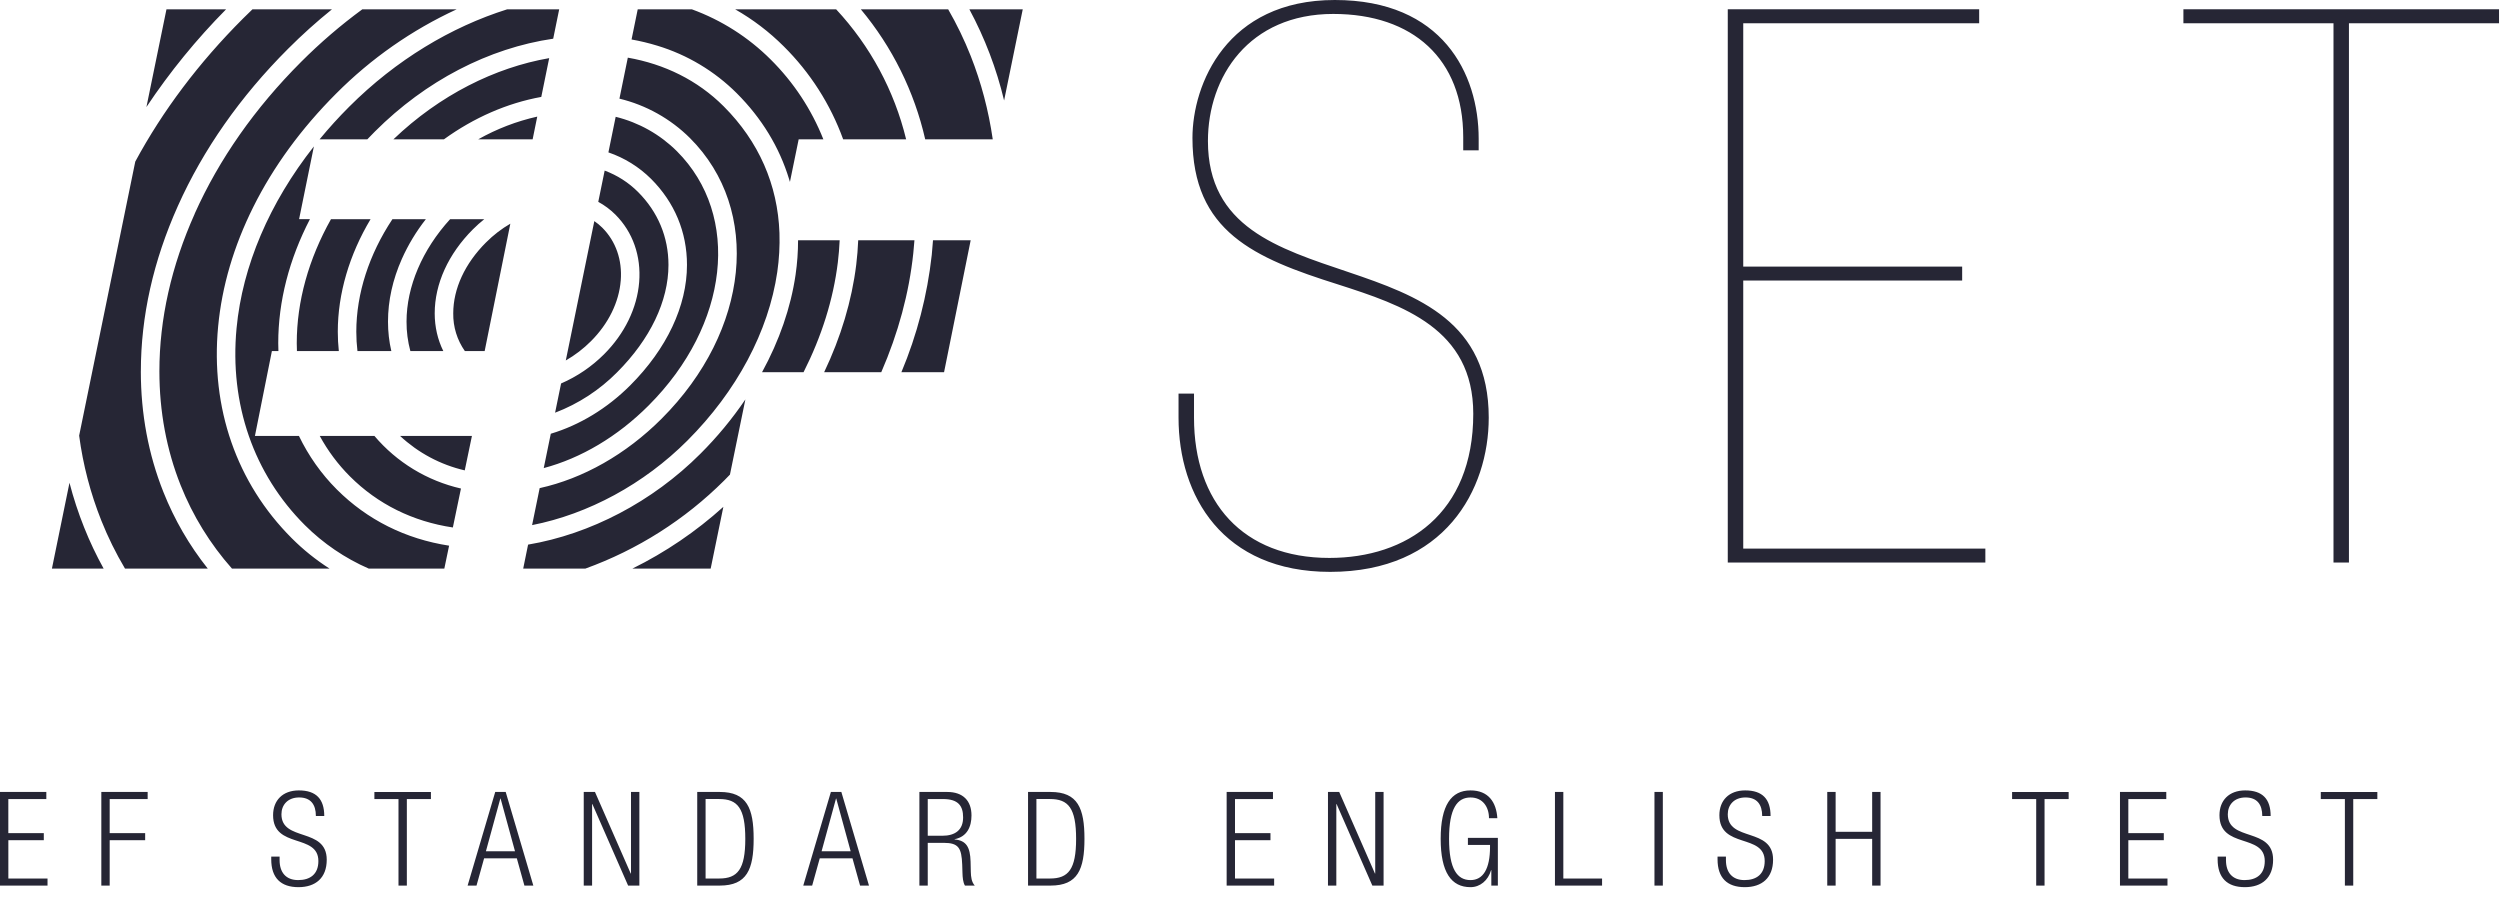
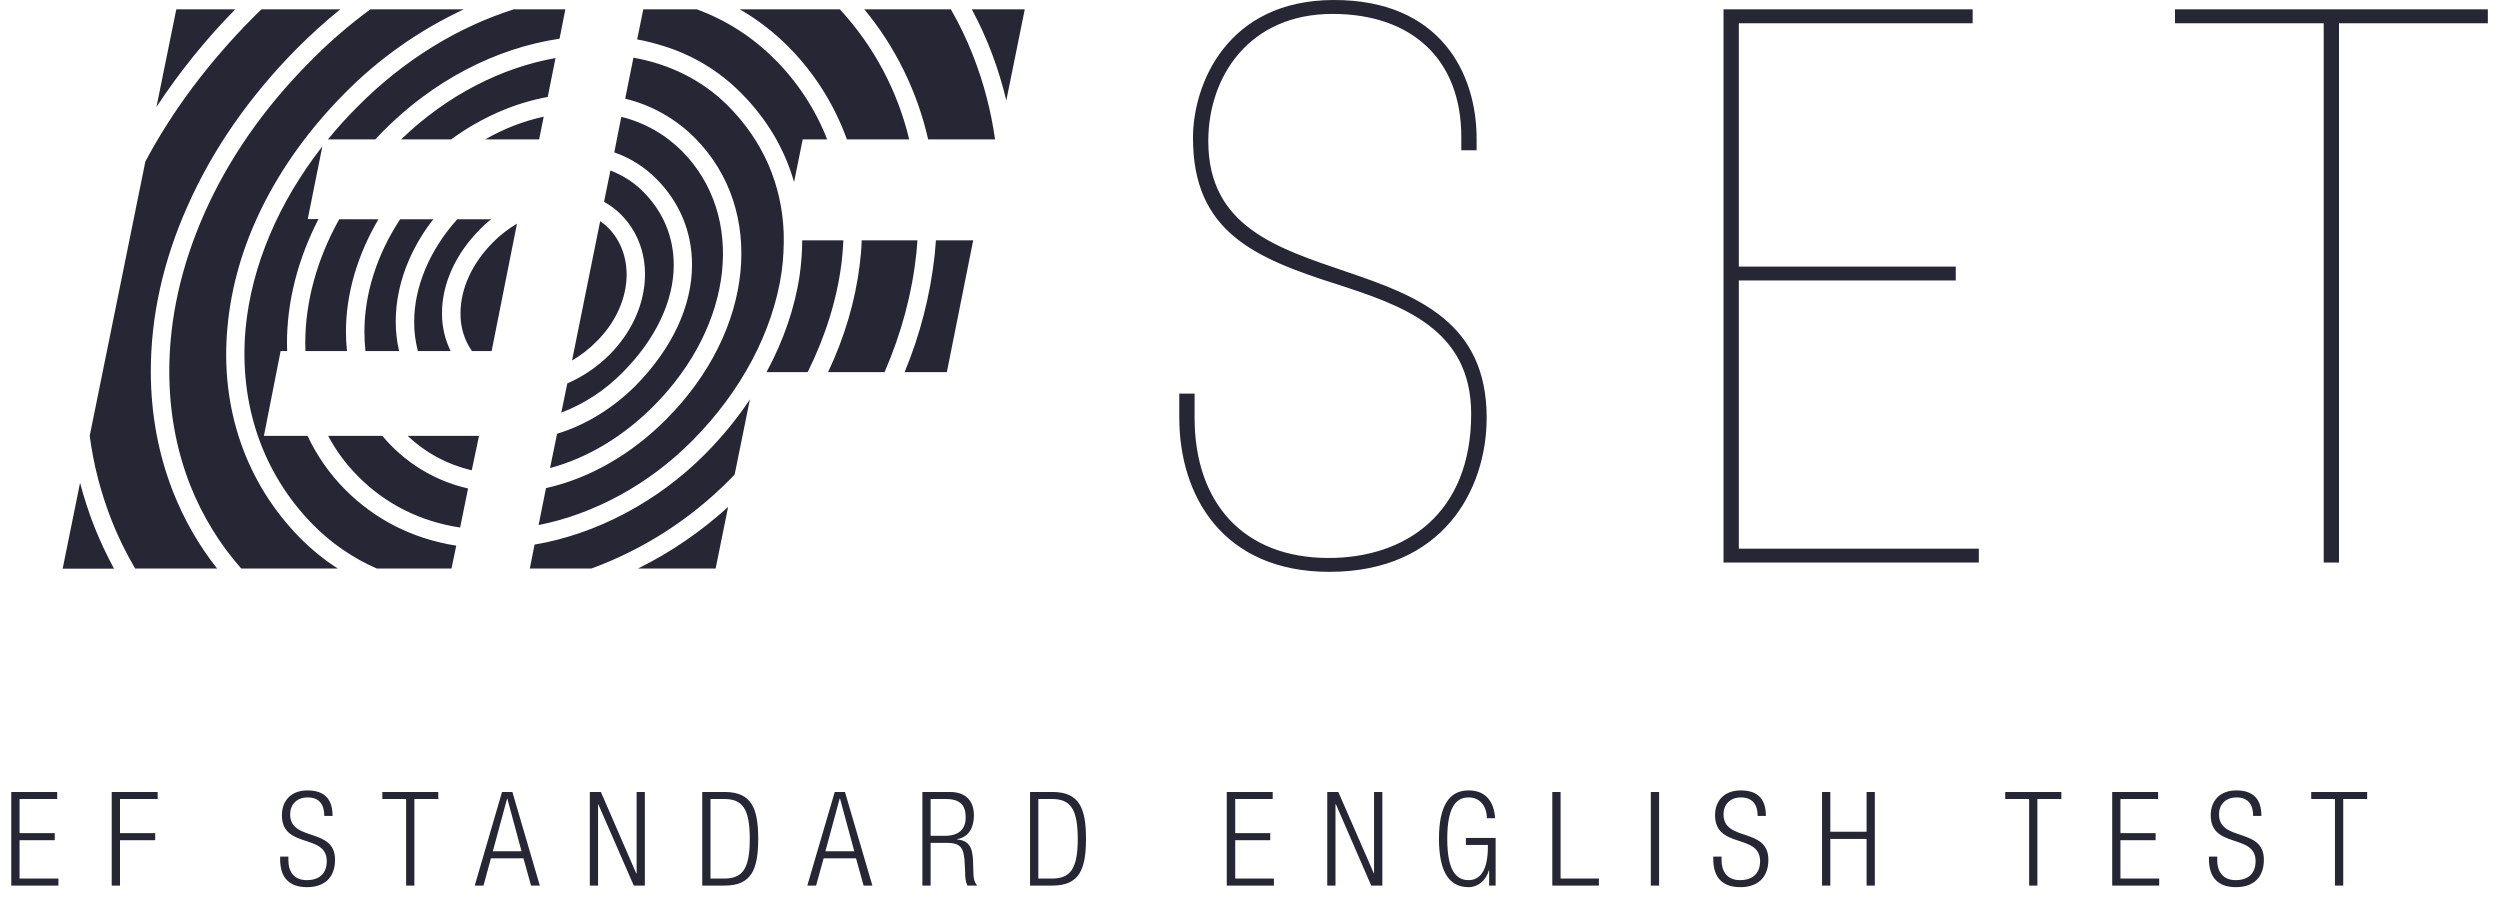
- <svg xmlns="http://www.w3.org/2000/svg" width="111" height="40" viewBox="0 0 111 40">
-   <path fill="#262635" fill-rule="evenodd" d="M52.327 18.544c0 3.475 1.957 6.847 6.732 6.847 5.083 0 7.041-3.647 7.041-6.847 0-8.498-12.468-4.645-12.468-12.282 0-2.856 1.82-5.643 5.565-5.643 3.537 0 5.77 1.996 5.77 5.47v.586h.686v-.517C65.653 3.268 64.04 0 59.265 0c-4.808 0-6.32 3.75-6.32 6.124 0 4.163 2.748 5.333 6.457 6.503 2.885.928 6.011 1.96 6.011 5.745 0 4.438-2.954 6.4-6.389 6.4-3.846 0-6.01-2.478-6.01-6.228v-1.067h-.687v1.067zm24.386 6.434H88.15v-.62H77.4V12.456h9.72v-.62H77.4V1.032h10.475v-.62H76.713v24.566zm26.894 0V1.032h-6.664v-.62h14.014v.62h-6.664v23.946h-.686zM7.39.414h2.648a29.122 29.122 0 0 0-3.537 4.338l.89-4.338zm1.256 9.07c1.084-2.42 2.674-4.686 4.724-6.737A23.397 23.397 0 0 1 16.088.413h4.19A18.449 18.449 0 0 0 14.92 4.16c-1.543 1.545-2.78 3.236-3.675 5.032-.867 1.738-1.392 3.523-1.56 5.306-.342 3.612.82 6.95 3.27 9.4.508.509 1.07.96 1.677 1.348H10.3a12.606 12.606 0 0 1-2.28-3.702c-.626-1.574-.943-3.275-.943-5.058 0-2.318.53-4.676 1.571-7zm-2.393 7.002c0 1.887.337 3.692 1.002 5.36a13.408 13.408 0 0 0 1.97 3.4H5.55c-.404-.681-.755-1.391-1.05-2.13a15.8 15.8 0 0 1-.986-3.774L6.006 7.175c1.219-2.26 2.821-4.389 4.78-6.348.14-.138.281-.277.423-.413h3.53a24.344 24.344 0 0 0-1.949 1.753c-2.121 2.12-3.768 4.47-4.893 6.981-1.09 2.431-1.643 4.901-1.643 7.338zm21.144.046a7.761 7.761 0 0 1-2.751 1.792l.266-1.298a6.16 6.16 0 0 0 1.907-1.295c.915-.915 1.468-2.053 1.56-3.204.093-1.16-.281-2.224-1.056-2.999a3.339 3.339 0 0 0-.76-.566l.284-1.388c.56.21 1.06.528 1.481.949.884.885 1.352 2.004 1.352 3.239 0 1.604-.811 3.298-2.283 4.77zm.163-4.071c-.076.957-.545 1.912-1.322 2.688a5.327 5.327 0 0 1-1.117.856l1.267-6.188c.127.086.244.184.353.292.602.601.893 1.436.82 2.352zm2.942-.7c0-1.457-.551-2.777-1.594-3.819a4.967 4.967 0 0 0-1.895-1.176l.323-1.58a5.823 5.823 0 0 1 2.718 1.528c2.86 2.861 2.32 7.716-1.259 11.293-1.378 1.38-3.004 2.338-4.653 2.776l.313-1.525c1.28-.384 2.5-1.122 3.523-2.144 1.628-1.628 2.524-3.53 2.524-5.352zM3.737 23.422c.25.628.54 1.237.865 1.825H2.305l.78-3.812c.176.677.393 1.34.652 1.987zM14.191 6.185c.407-.495.844-.977 1.312-1.445 2.09-2.089 4.532-3.543 7.015-4.326h2.31l-.266 1.304c-2.868.419-5.662 1.87-7.911 4.117-.116.116-.23.233-.341.35h-2.12zm15.186 12.404c3.91-3.91 4.452-9.264 1.26-12.456a6.658 6.658 0 0 0-3.134-1.753l.372-1.82c1.619.284 3.092.997 4.256 2.161 1.56 1.56 2.4 3.48 2.477 5.623a9.854 9.854 0 0 1-.097 1.733c-.385 2.638-1.802 5.297-3.994 7.488-1.933 1.933-4.403 3.26-6.892 3.75l.336-1.642c1.923-.424 3.828-1.495 5.416-3.084zm-7.874-8.858c-.175.139-.344.29-.505.451-1.094 1.095-1.697 2.42-1.697 3.731 0 .599.132 1.169.382 1.674H18.22a4.925 4.925 0 0 1-.17-1.306c0-1.557.701-3.198 1.936-4.55h1.517zm2.351-4.554l-.205 1.008h-2.414a9.601 9.601 0 0 1 2.62-1.008zm8.858-1.037a8.479 8.479 0 0 0-3.526-2.111 9.752 9.752 0 0 0-1.145-.276l.274-1.34h2.402a9.615 9.615 0 0 1 3.497 2.225 10.385 10.385 0 0 1 2.343 3.547h-1.096l-.388 1.892-.037-.123c-.434-1.424-1.216-2.706-2.324-3.814zm4.724 2.045a11.169 11.169 0 0 0-2.64-4.129A10.17 10.17 0 0 0 32.641.414h4.484a12.958 12.958 0 0 1 3.107 5.771h-2.797zM24.033 4.303c-1.513.274-2.992.921-4.321 1.882h-2.243c2.058-1.969 4.513-3.186 6.915-3.604l-.351 1.722zm-3.08 15.056l-.318 1.526a6.292 6.292 0 0 1-2.873-1.531H20.955l-.002.005zm-7.777-4.123c0-1.856.526-3.734 1.52-5.505h1.758c-.942 1.574-1.456 3.305-1.456 4.997 0 .292.016.577.046.86h-1.86a10.579 10.579 0 0 1-.008-.352zm7.291 6.454l-.36 1.73c-1.776-.265-3.337-1.036-4.57-2.269a7.832 7.832 0 0 1-1.341-1.797h2.427a7.114 7.114 0 0 0 3.845 2.337zm-9.964-7.116c.262-2.771 1.464-5.574 3.434-8.073l-.657 3.228h.482c-.922 1.778-1.408 3.65-1.408 5.506 0 .119.004.236.008.352h-.29l-.753 3.767h1.953c.424.88.989 1.684 1.683 2.378 1.351 1.35 3.053 2.198 4.985 2.496l-.212 1.018h-3.355a9.286 9.286 0 0 1-2.837-1.93c-2.274-2.274-3.35-5.378-3.033-8.742zm5.317.154c0-1.696.57-3.44 1.604-4.997h1.485a8.388 8.388 0 0 0-1.066 1.764c-.409.92-.616 1.858-.616 2.786 0 .449.05.887.148 1.306h-1.504a7.232 7.232 0 0 1-.051-.859zm7.627 9.453c2.76-.466 5.52-1.901 7.652-4.035a16.42 16.42 0 0 0 1.996-2.412l-.685 3.338c-.085.087-.17.177-.258.264a16.846 16.846 0 0 1-6.162 3.91h-2.76l.217-1.065zm8.107 1.064H28.08a17.756 17.756 0 0 0 4.037-2.741l-.563 2.741zm5.727-14.576c-.015.326-.041.653-.081.981-.201 1.642-.72 3.29-1.523 4.877h-1.843c.766-1.399 1.277-2.867 1.49-4.331.075-.516.11-1.025.11-1.527h1.847zM42.099.414c.382.662.717 1.354 1.002 2.074.465 1.178.791 2.415.977 3.697h-2.999A13.791 13.791 0 0 0 38.221.414H42.1zm.941 0h2.37l-.828 4.047A16.748 16.748 0 0 0 43.04.414zM41.37 11.32c.022-.218.04-.435.055-.652h1.673l-1.182 5.858h-1.894a18.767 18.767 0 0 0 1.348-5.206zm-.769-.652c-.013.19-.029.377-.05.566-.187 1.78-.67 3.562-1.423 5.292h-2.536c.743-1.557 1.228-3.17 1.425-4.777.044-.363.073-.722.087-1.08H40.6zm-19.02.095c.33-.331.695-.61 1.078-.831l-1.14 5.654h-.88a2.842 2.842 0 0 1-.515-1.674c0-1.092.517-2.21 1.457-3.15zM0 39.32v-4.157h2.057v.315H.37v1.514h1.575v.313H.371v1.701H2.11v.314H0zm4.499 0v-4.157h2.057v.315H4.87v1.514h1.575v.313H4.87v2.015h-.371zm9.898-3.09h-.372c0-.513-.232-.823-.744-.823-.506 0-.785.333-.785.746 0 1.235 2.011.565 2.011 2.02 0 .81-.5 1.217-1.255 1.217-.785 0-1.209-.413-1.209-1.234v-.122h.371v.157c0 .536.274.885.826.885.53 0 .896-.261.896-.844 0-1.24-2.012-.53-2.011-2.038 0-.652.423-1.1 1.144-1.1.774 0 1.128.39 1.128 1.135zm3.296 3.09V35.48h-1.07v-.315h2.51v.315h-1.069v3.842h-.37zm3.069 0l1.226-4.157h.465l1.227 4.157h-.396l-.337-1.21h-1.453l-.337 1.21h-.395zm.814-1.525h1.29l-.64-2.34h-.011l-.64 2.34zm4.342 1.525v-4.157h.499l1.587 3.622h.012v-3.622h.372v4.157h-.5l-1.587-3.62h-.012v3.62h-.371zm5.039 0v-4.157h1c1.209 0 1.505.722 1.505 2.079 0 1.357-.296 2.078-1.506 2.078h-.999zm.371-3.842v3.528h.605c.814 0 1.158-.407 1.158-1.759 0-1.368-.344-1.77-1.158-1.77h-.605zm4.337 3.842l1.226-4.157h.465l1.227 4.157h-.396l-.337-1.21h-1.453l-.337 1.21h-.395zm.814-1.525h1.29l-.64-2.34h-.01l-.64 2.34zm4.342 1.525v-4.157h1.238c.698 0 1.075.39 1.075 1.043 0 .5-.197.949-.75 1.054v.011c.518.047.692.338.71.984l.01.454c.007.227.03.448.175.611h-.436c-.086-.145-.104-.355-.11-.582l-.011-.35c-.03-.733-.152-.966-.826-.966h-.704v1.898h-.371zm.371-3.842v1.63h.64c.587 0 .93-.262.93-.815 0-.513-.215-.815-.89-.815h-.68zm4.453 3.842v-4.157h1c1.209 0 1.505.722 1.505 2.079 0 1.357-.296 2.078-1.505 2.078h-1zm.372-3.842v3.528h.604c.814 0 1.158-.407 1.158-1.759 0-1.368-.344-1.77-1.158-1.77h-.604zm8.446 3.842v-4.157h2.057v.315h-1.686v1.514h1.575v.313h-1.575v1.701h1.738v.314h-2.11zm4.499 0v-4.157h.499l1.587 3.622h.012v-3.622h.371v4.157h-.499l-1.587-3.62h-.012v3.62h-.371zm7.195-1.805h-.982v-.313h1.33v2.118h-.29v-.686h-.011c-.134.466-.494.756-.913.756-.855 0-1.325-.657-1.325-2.148s.47-2.148 1.325-2.148c.79 0 1.145.517 1.191 1.234h-.371c0-.501-.279-.92-.82-.92-.587 0-.953.483-.953 1.834s.366 1.834.953 1.834c.558 0 .866-.495.866-1.473v-.088zm2.883 1.805v-4.157h.372v3.843h1.72v.314H69.04zm4.418 0v-4.157h.372v4.157h-.372zm5.155-3.09h-.372c0-.513-.232-.823-.744-.823-.506 0-.785.333-.785.746 0 1.235 2.012.565 2.012 2.02 0 .81-.5 1.217-1.255 1.217-.785 0-1.21-.413-1.21-1.234v-.122h.372v.157c0 .536.273.885.825.885.53 0 .896-.261.896-.844 0-1.24-2.012-.53-2.012-2.038 0-.652.425-1.1 1.146-1.1.774 0 1.127.39 1.127 1.135zm4.511 3.09v-2.073h-1.622v2.073h-.372v-4.157h.372v1.77h1.622v-1.77h.372v4.157h-.372zm7.283 0V35.48h-1.07v-.315h2.511v.315h-1.07v3.842h-.37zm3.72 0v-4.157h2.056v.315h-1.685v1.514h1.575v.313h-1.575v1.701h1.738v.314h-2.109zm6.69-3.09h-.372c0-.513-.232-.823-.744-.823-.507 0-.785.333-.785.746 0 1.235 2.01.565 2.01 2.02 0 .81-.499 1.217-1.254 1.217-.785 0-1.209-.413-1.209-1.234v-.122h.371v.157c0 .536.274.885.826.885.53 0 .896-.261.896-.844 0-1.24-2.011-.53-2.011-2.038 0-.652.423-1.1 1.144-1.1.774 0 1.128.39 1.128 1.135zm3.296 3.09V35.48h-1.07v-.315h2.511v.315h-1.07v3.842h-.37z" />
+ <svg xmlns="http://www.w3.org/2000/svg" width="111px" height="40px" viewBox="0 0 55 20" version="1.1">
+   <g id="surface1">
+     <path style=" stroke:none;fill-rule:evenodd;fill:rgb(14.902%,14.902%,20.784%);fill-opacity:1;" d="M 25.93 9.273 C 25.93 11.008 26.898 12.695 29.262 12.695 C 31.781 12.695 32.754 10.871 32.754 9.273 C 32.754 5.023 26.574 6.949 26.574 3.133 C 26.574 1.703 27.477 0.309 29.332 0.309 C 31.086 0.309 32.191 1.309 32.191 3.043 L 32.191 3.336 L 32.531 3.336 L 32.531 3.078 C 32.531 1.633 31.73 0 29.367 0 C 26.984 0 26.234 1.875 26.234 3.062 C 26.234 5.145 27.594 5.727 29.434 6.312 C 30.863 6.777 32.41 7.293 32.41 9.188 C 32.41 11.406 30.949 12.387 29.246 12.387 C 27.34 12.387 26.27 11.148 26.27 9.273 L 26.27 8.738 L 25.93 8.738 Z M 38.012 12.488 L 43.68 12.488 L 43.68 12.18 L 38.352 12.18 L 38.352 6.227 L 43.168 6.227 L 43.168 5.918 L 38.352 5.918 L 38.352 0.516 L 43.543 0.516 L 43.543 0.207 L 38.012 0.207 Z M 51.336 12.488 L 51.336 0.516 L 48.035 0.516 L 48.035 0.207 L 54.98 0.207 L 54.98 0.516 L 51.676 0.516 L 51.676 12.488 Z M 3.66 0.207 L 4.973 0.207 C 4.32 0.871 3.734 1.598 3.223 2.375 L 3.664 0.207 Z M 4.285 4.742 C 4.82 3.531 5.609 2.398 6.625 1.375 C 7.043 0.949 7.492 0.559 7.973 0.207 L 10.047 0.207 C 9.059 0.668 8.16 1.301 7.395 2.078 C 6.629 2.852 6.016 3.699 5.57 4.598 C 5.141 5.465 4.883 6.359 4.801 7.25 C 4.629 9.055 5.207 10.723 6.418 11.949 C 6.672 12.203 6.949 12.43 7.25 12.621 L 5.105 12.621 C 4.625 12.078 4.242 11.449 3.973 10.773 C 3.664 9.984 3.508 9.133 3.508 8.242 C 3.508 7.086 3.77 5.906 4.285 4.742 Z M 3.098 8.242 C 3.098 9.188 3.266 10.09 3.594 10.922 C 3.836 11.535 4.164 12.109 4.57 12.621 L 2.75 12.621 C 2.551 12.281 2.375 11.926 2.23 11.559 C 1.992 10.953 1.824 10.316 1.742 9.672 L 2.977 3.586 C 3.578 2.457 4.375 1.395 5.344 0.414 C 5.414 0.344 5.484 0.273 5.555 0.207 L 7.305 0.207 C 6.965 0.48 6.645 0.773 6.336 1.082 C 5.285 2.145 4.469 3.32 3.914 4.574 C 3.371 5.789 3.098 7.023 3.098 8.242 Z M 13.574 8.266 C 13.188 8.66 12.723 8.965 12.211 9.16 L 12.344 8.512 C 12.695 8.359 13.016 8.141 13.289 7.867 C 13.742 7.406 14.016 6.84 14.062 6.262 C 14.109 5.684 13.922 5.152 13.539 4.766 C 13.426 4.652 13.301 4.559 13.16 4.48 L 13.301 3.785 C 13.578 3.891 13.828 4.051 14.035 4.262 C 14.473 4.703 14.707 5.262 14.707 5.883 C 14.707 6.684 14.305 7.531 13.574 8.266 Z M 13.656 6.23 C 13.617 6.711 13.387 7.188 13 7.574 C 12.836 7.742 12.648 7.887 12.449 8.004 L 13.074 4.91 C 13.137 4.953 13.195 5 13.25 5.055 C 13.547 5.355 13.691 5.773 13.656 6.23 Z M 15.113 5.879 C 15.113 5.152 14.84 4.492 14.324 3.973 C 14.059 3.707 13.738 3.504 13.387 3.383 L 13.543 2.594 C 14.055 2.719 14.52 2.984 14.891 3.355 C 16.309 4.789 16.043 7.215 14.27 9.004 C 13.586 9.695 12.781 10.172 11.961 10.391 L 12.117 9.629 C 12.75 9.438 13.355 9.066 13.863 8.559 C 14.668 7.742 15.113 6.793 15.113 5.883 Z M 1.852 11.711 C 1.977 12.023 2.121 12.328 2.281 12.625 L 1.141 12.625 L 1.527 10.719 C 1.617 11.055 1.723 11.387 1.852 11.711 Z M 7.031 3.094 C 7.234 2.844 7.449 2.605 7.684 2.371 C 8.719 1.324 9.926 0.598 11.156 0.207 L 12.301 0.207 L 12.172 0.859 C 10.75 1.07 9.363 1.793 8.25 2.918 C 8.191 2.977 8.137 3.035 8.082 3.094 Z M 14.555 9.293 C 16.492 7.34 16.762 4.664 15.18 3.066 C 14.754 2.637 14.215 2.332 13.629 2.191 L 13.812 1.281 C 14.613 1.422 15.344 1.777 15.922 2.359 C 16.695 3.141 17.109 4.102 17.148 5.172 C 17.156 5.461 17.141 5.75 17.102 6.039 C 16.91 7.359 16.207 8.688 15.121 9.781 C 14.164 10.75 12.938 11.414 11.707 11.656 L 11.871 10.836 C 12.824 10.625 13.77 10.09 14.555 9.293 Z M 10.656 4.867 C 10.566 4.934 10.484 5.012 10.406 5.09 C 9.863 5.637 9.562 6.301 9.562 6.957 C 9.562 7.258 9.629 7.539 9.754 7.793 L 9.027 7.793 C 8.973 7.582 8.941 7.359 8.945 7.141 C 8.945 6.363 9.293 5.543 9.902 4.867 Z M 11.82 2.59 L 11.719 3.094 L 10.523 3.094 C 10.93 2.859 11.363 2.691 11.82 2.59 Z M 16.207 2.07 C 15.723 1.578 15.121 1.215 14.461 1.016 C 14.273 0.957 14.086 0.91 13.895 0.875 L 14.031 0.207 L 15.219 0.207 C 15.871 0.445 16.461 0.824 16.953 1.32 C 17.457 1.824 17.852 2.426 18.113 3.094 L 17.57 3.094 L 17.379 4.039 L 17.359 3.977 C 17.145 3.266 16.758 2.625 16.207 2.07 Z M 18.551 3.094 C 18.27 2.316 17.824 1.609 17.242 1.027 C 16.922 0.707 16.562 0.43 16.172 0.207 L 18.395 0.207 C 19.145 1.02 19.676 2.012 19.934 3.094 Z M 11.91 2.152 C 11.16 2.289 10.426 2.613 9.766 3.094 L 8.656 3.094 C 9.676 2.109 10.891 1.5 12.082 1.289 Z M 10.383 9.68 L 10.223 10.441 C 9.691 10.316 9.199 10.055 8.801 9.676 L 10.383 9.676 Z M 6.527 7.617 C 6.527 6.691 6.789 5.75 7.281 4.867 L 8.152 4.867 C 7.688 5.652 7.43 6.52 7.43 7.363 C 7.43 7.512 7.438 7.652 7.453 7.793 L 6.531 7.793 C 6.531 7.734 6.527 7.676 6.527 7.617 Z M 10.141 10.844 L 9.965 11.711 C 9.082 11.578 8.309 11.191 7.699 10.574 C 7.434 10.309 7.211 10.008 7.035 9.676 L 8.238 9.676 C 8.73 10.266 9.398 10.676 10.141 10.844 Z M 5.203 7.285 C 5.336 5.902 5.93 4.5 6.906 3.25 L 6.582 4.863 L 6.82 4.863 C 6.363 5.754 6.121 6.691 6.121 7.617 C 6.121 7.676 6.125 7.734 6.125 7.793 L 5.98 7.793 L 5.609 9.676 L 6.578 9.676 C 6.785 10.117 7.066 10.52 7.41 10.867 C 8.078 11.539 8.922 11.965 9.879 12.113 L 9.773 12.621 L 8.113 12.621 C 7.59 12.391 7.113 12.066 6.707 11.656 C 5.582 10.52 5.047 8.969 5.203 7.285 Z M 7.84 7.363 C 7.84 6.516 8.121 5.645 8.633 4.867 L 9.371 4.867 C 9.156 5.137 8.98 5.434 8.84 5.746 C 8.637 6.207 8.535 6.676 8.535 7.141 C 8.535 7.363 8.562 7.586 8.609 7.793 L 7.863 7.793 C 7.848 7.652 7.84 7.508 7.84 7.363 Z M 11.617 12.09 C 12.984 11.859 14.352 11.141 15.41 10.074 C 15.777 9.703 16.109 9.301 16.398 8.867 L 16.059 10.535 C 16.016 10.578 15.977 10.625 15.93 10.668 C 15.066 11.535 14.023 12.203 12.879 12.621 L 11.512 12.621 Z M 15.637 12.621 L 13.914 12.621 C 14.641 12.262 15.312 11.801 15.914 11.254 Z M 18.473 5.336 C 18.465 5.496 18.453 5.66 18.434 5.824 C 18.332 6.645 18.074 7.469 17.68 8.262 L 16.766 8.262 C 17.145 7.562 17.398 6.828 17.504 6.098 C 17.539 5.84 17.559 5.586 17.559 5.336 Z M 20.859 0.207 C 21.051 0.539 21.215 0.883 21.355 1.242 C 21.586 1.832 21.75 2.453 21.84 3.094 L 20.355 3.094 C 20.113 2.031 19.629 1.043 18.938 0.207 Z M 21.324 0.207 L 22.5 0.207 L 22.09 2.23 C 21.922 1.527 21.668 0.844 21.324 0.207 Z M 20.5 5.66 C 20.508 5.551 20.52 5.441 20.527 5.336 L 21.355 5.336 L 20.77 8.262 L 19.832 8.262 C 20.176 7.434 20.402 6.555 20.5 5.66 Z M 20.117 5.336 C 20.109 5.43 20.102 5.523 20.094 5.617 C 20 6.508 19.762 7.398 19.387 8.262 L 18.133 8.262 C 18.5 7.484 18.738 6.68 18.836 5.875 C 18.859 5.691 18.875 5.512 18.879 5.336 Z M 10.691 5.383 C 10.855 5.215 11.039 5.078 11.227 4.965 L 10.664 7.793 L 10.227 7.793 C 10.055 7.547 9.969 7.254 9.973 6.957 C 9.973 6.41 10.227 5.852 10.691 5.383 Z M 0 19.66 L 0 17.582 L 1.02 17.582 L 1.02 17.738 L 0.184 17.738 L 0.184 18.496 L 0.965 18.496 L 0.965 18.652 L 0.184 18.652 L 0.184 19.504 L 1.047 19.504 L 1.047 19.66 Z M 2.23 19.66 L 2.23 17.582 L 3.25 17.582 L 3.25 17.738 L 2.414 17.738 L 2.414 18.496 L 3.195 18.496 L 3.195 18.652 L 2.414 18.652 L 2.414 19.66 Z M 7.133 18.113 L 6.949 18.113 C 6.949 17.859 6.836 17.703 6.582 17.703 C 6.328 17.703 6.191 17.871 6.191 18.078 C 6.191 18.695 7.188 18.359 7.188 19.086 C 7.188 19.492 6.941 19.695 6.566 19.695 C 6.176 19.695 5.969 19.488 5.969 19.078 L 5.969 19.016 L 6.152 19.016 L 6.152 19.094 C 6.152 19.363 6.285 19.539 6.559 19.539 C 6.824 19.539 7.004 19.406 7.004 19.117 C 7.004 18.496 6.008 18.852 6.008 18.098 C 6.008 17.77 6.219 17.547 6.574 17.547 C 6.957 17.547 7.133 17.742 7.133 18.113 Z M 8.766 19.66 L 8.766 17.738 L 8.238 17.738 L 8.238 17.582 L 9.48 17.582 L 9.48 17.738 L 8.949 17.738 L 8.949 19.66 Z M 10.289 19.66 L 10.895 17.582 L 11.125 17.582 L 11.734 19.66 L 11.539 19.66 L 11.371 19.055 L 10.648 19.055 L 10.484 19.66 Z M 10.691 18.898 L 11.328 18.898 L 11.012 17.727 L 11.008 17.727 Z M 12.844 19.66 L 12.844 17.582 L 13.09 17.582 L 13.875 19.391 L 13.883 19.391 L 13.883 17.582 L 14.066 17.582 L 14.066 19.66 L 13.82 19.66 L 13.031 17.852 L 13.027 17.852 L 13.027 19.66 Z M 15.34 19.66 L 15.34 17.582 L 15.836 17.582 C 16.434 17.582 16.582 17.941 16.582 18.621 C 16.582 19.301 16.434 19.66 15.836 19.66 Z M 15.523 17.738 L 15.523 19.504 L 15.824 19.504 C 16.227 19.504 16.395 19.301 16.395 18.625 C 16.395 17.941 16.227 17.738 15.824 17.738 Z M 17.672 19.66 L 18.281 17.582 L 18.508 17.582 L 19.117 19.66 L 18.922 19.66 L 18.754 19.055 L 18.035 19.055 L 17.867 19.66 Z M 18.074 18.898 L 18.715 18.898 L 18.398 17.727 L 18.391 17.727 Z M 20.227 19.66 L 20.227 17.582 L 20.84 17.582 C 21.188 17.582 21.371 17.777 21.371 18.102 C 21.371 18.352 21.273 18.578 21 18.629 L 21 18.637 C 21.258 18.66 21.344 18.805 21.352 19.129 L 21.359 19.355 C 21.359 19.469 21.371 19.578 21.445 19.66 L 21.227 19.66 C 21.188 19.586 21.176 19.484 21.176 19.367 L 21.168 19.195 C 21.152 18.828 21.094 18.711 20.758 18.711 L 20.41 18.711 L 20.41 19.66 Z M 20.41 17.738 L 20.41 18.555 L 20.727 18.555 C 21.02 18.555 21.188 18.422 21.188 18.148 C 21.188 17.891 21.082 17.738 20.746 17.738 Z M 22.617 19.66 L 22.617 17.582 L 23.113 17.582 C 23.711 17.582 23.859 17.941 23.859 18.621 C 23.859 19.301 23.711 19.66 23.113 19.66 Z M 22.801 17.738 L 22.801 19.504 L 23.102 19.504 C 23.504 19.504 23.676 19.301 23.676 18.625 C 23.676 17.941 23.504 17.738 23.102 17.738 Z M 26.984 19.66 L 26.984 17.582 L 28.004 17.582 L 28.004 17.738 L 27.172 17.738 L 27.172 18.496 L 27.949 18.496 L 27.949 18.652 L 27.172 18.652 L 27.172 19.504 L 28.031 19.504 L 28.031 19.66 Z M 29.215 19.66 L 29.215 17.582 L 29.461 17.582 L 30.25 19.391 L 30.254 19.391 L 30.254 17.582 L 30.438 17.582 L 30.438 19.66 L 30.191 19.66 L 29.406 17.852 L 29.398 17.852 L 29.398 19.66 Z M 32.781 18.758 L 32.293 18.758 L 32.293 18.602 L 32.953 18.602 L 32.953 19.66 L 32.809 19.66 L 32.809 19.316 L 32.805 19.316 C 32.738 19.551 32.559 19.695 32.352 19.695 C 31.93 19.695 31.695 19.367 31.695 18.621 C 31.695 17.875 31.93 17.547 32.352 17.547 C 32.742 17.547 32.918 17.805 32.941 18.164 L 32.758 18.164 C 32.758 17.914 32.621 17.703 32.352 17.703 C 32.059 17.703 31.879 17.945 31.879 18.621 C 31.879 19.297 32.059 19.539 32.352 19.539 C 32.629 19.539 32.781 19.289 32.781 18.801 Z M 34.211 19.66 L 34.211 17.582 L 34.395 17.582 L 34.395 19.504 L 35.246 19.504 L 35.246 19.66 Z M 36.398 19.66 L 36.398 17.582 L 36.582 17.582 L 36.582 19.66 Z M 38.953 18.113 L 38.77 18.113 C 38.77 17.859 38.652 17.703 38.398 17.703 C 38.148 17.703 38.012 17.871 38.012 18.078 C 38.012 18.695 39.008 18.359 39.008 19.086 C 39.008 19.492 38.758 19.695 38.387 19.695 C 37.996 19.695 37.785 19.488 37.785 19.078 L 37.785 19.016 L 37.969 19.016 L 37.969 19.094 C 37.969 19.363 38.105 19.539 38.379 19.539 C 38.641 19.539 38.824 19.406 38.824 19.117 C 38.824 18.496 37.824 18.852 37.824 18.098 C 37.824 17.77 38.035 17.547 38.395 17.547 C 38.777 17.547 38.953 17.742 38.953 18.113 Z M 41.188 19.66 L 41.188 18.625 L 40.383 18.625 L 40.383 19.66 L 40.199 19.66 L 40.199 17.582 L 40.383 17.582 L 40.383 18.465 L 41.188 18.465 L 41.188 17.582 L 41.371 17.582 L 41.371 19.66 Z M 44.797 19.66 L 44.797 17.738 L 44.266 17.738 L 44.266 17.582 L 45.512 17.582 L 45.512 17.738 L 44.98 17.738 L 44.98 19.66 Z M 46.641 19.66 L 46.641 17.582 L 47.66 17.582 L 47.66 17.738 L 46.824 17.738 L 46.824 18.496 L 47.605 18.496 L 47.605 18.652 L 46.824 18.652 L 46.824 19.504 L 47.684 19.504 L 47.684 19.66 Z M 49.953 18.113 L 49.77 18.113 C 49.77 17.859 49.656 17.703 49.402 17.703 C 49.148 17.703 49.012 17.871 49.012 18.078 C 49.012 18.695 50.008 18.359 50.008 19.086 C 50.008 19.492 49.762 19.695 49.387 19.695 C 49 19.695 48.789 19.488 48.789 19.078 L 48.789 19.016 L 48.973 19.016 L 48.973 19.094 C 48.973 19.363 49.109 19.539 49.383 19.539 C 49.645 19.539 49.824 19.406 49.824 19.117 C 49.824 18.496 48.828 18.852 48.828 18.098 C 48.828 17.77 49.039 17.547 49.395 17.547 C 49.777 17.547 49.953 17.742 49.953 18.113 Z M 51.586 19.66 L 51.586 17.738 L 51.059 17.738 L 51.059 17.582 L 52.301 17.582 L 52.301 17.738 L 51.77 17.738 L 51.77 19.66 Z M 51.586 19.66 " />
+   </g>
</svg>
